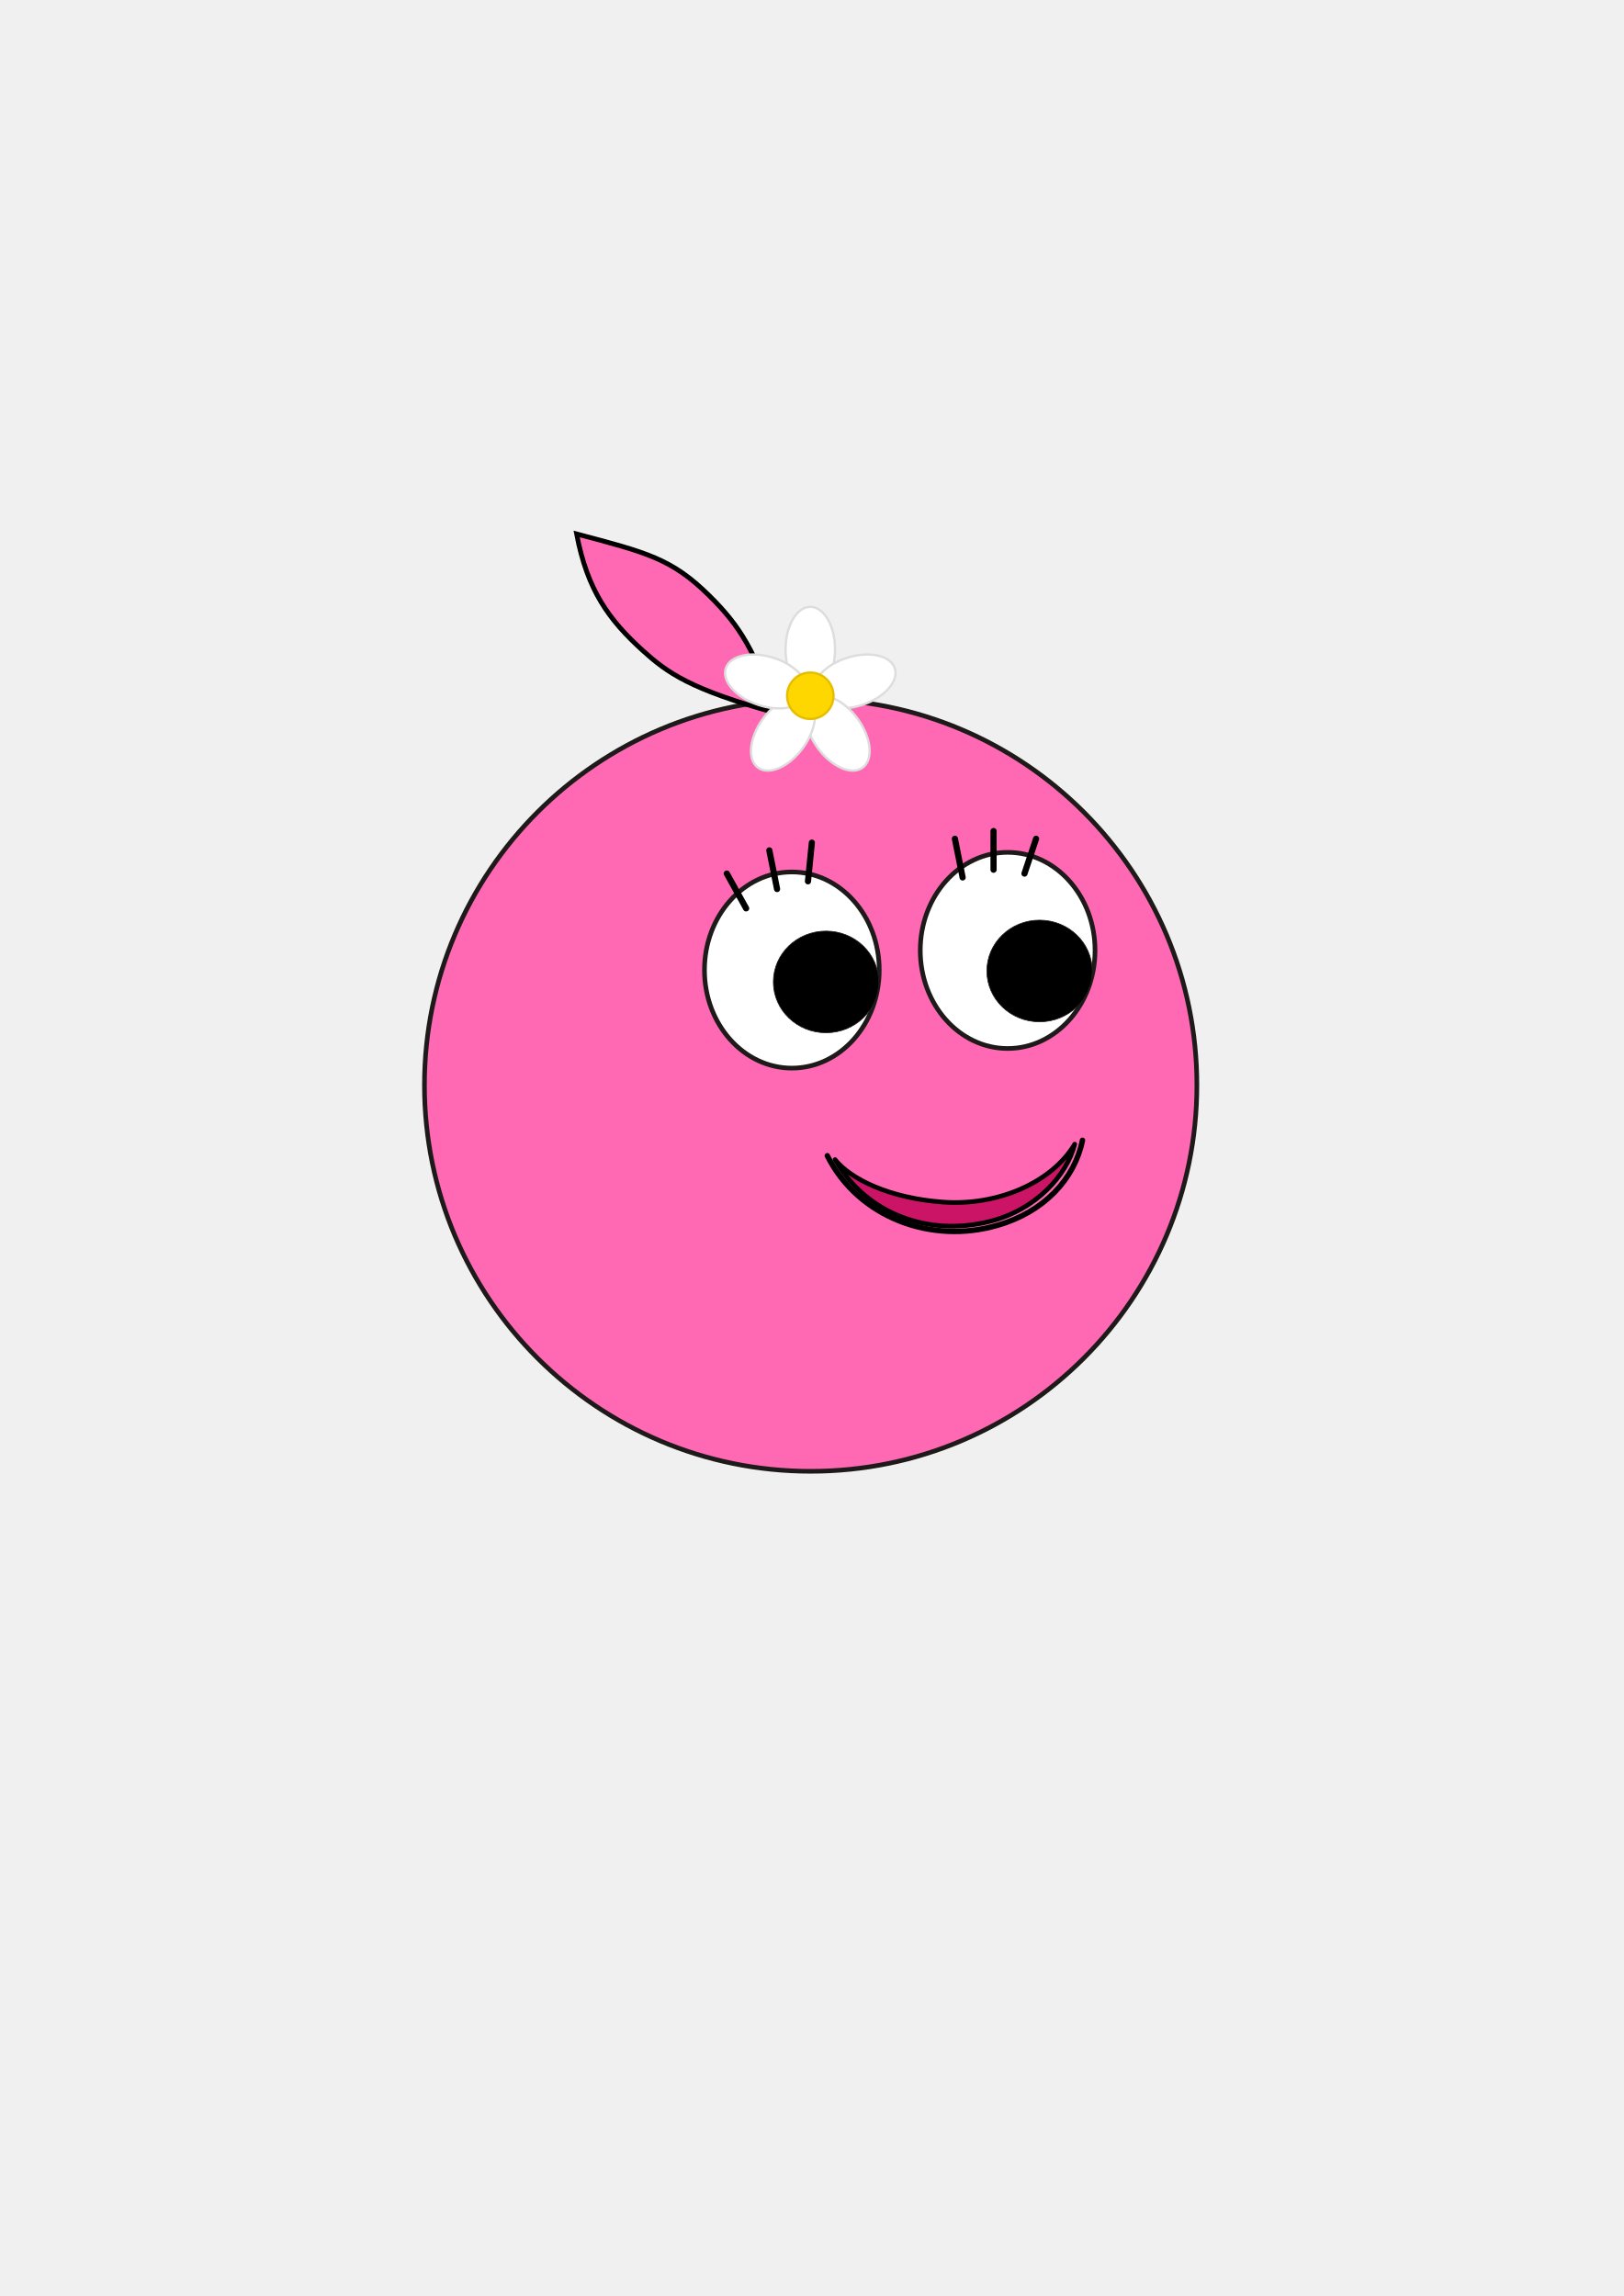
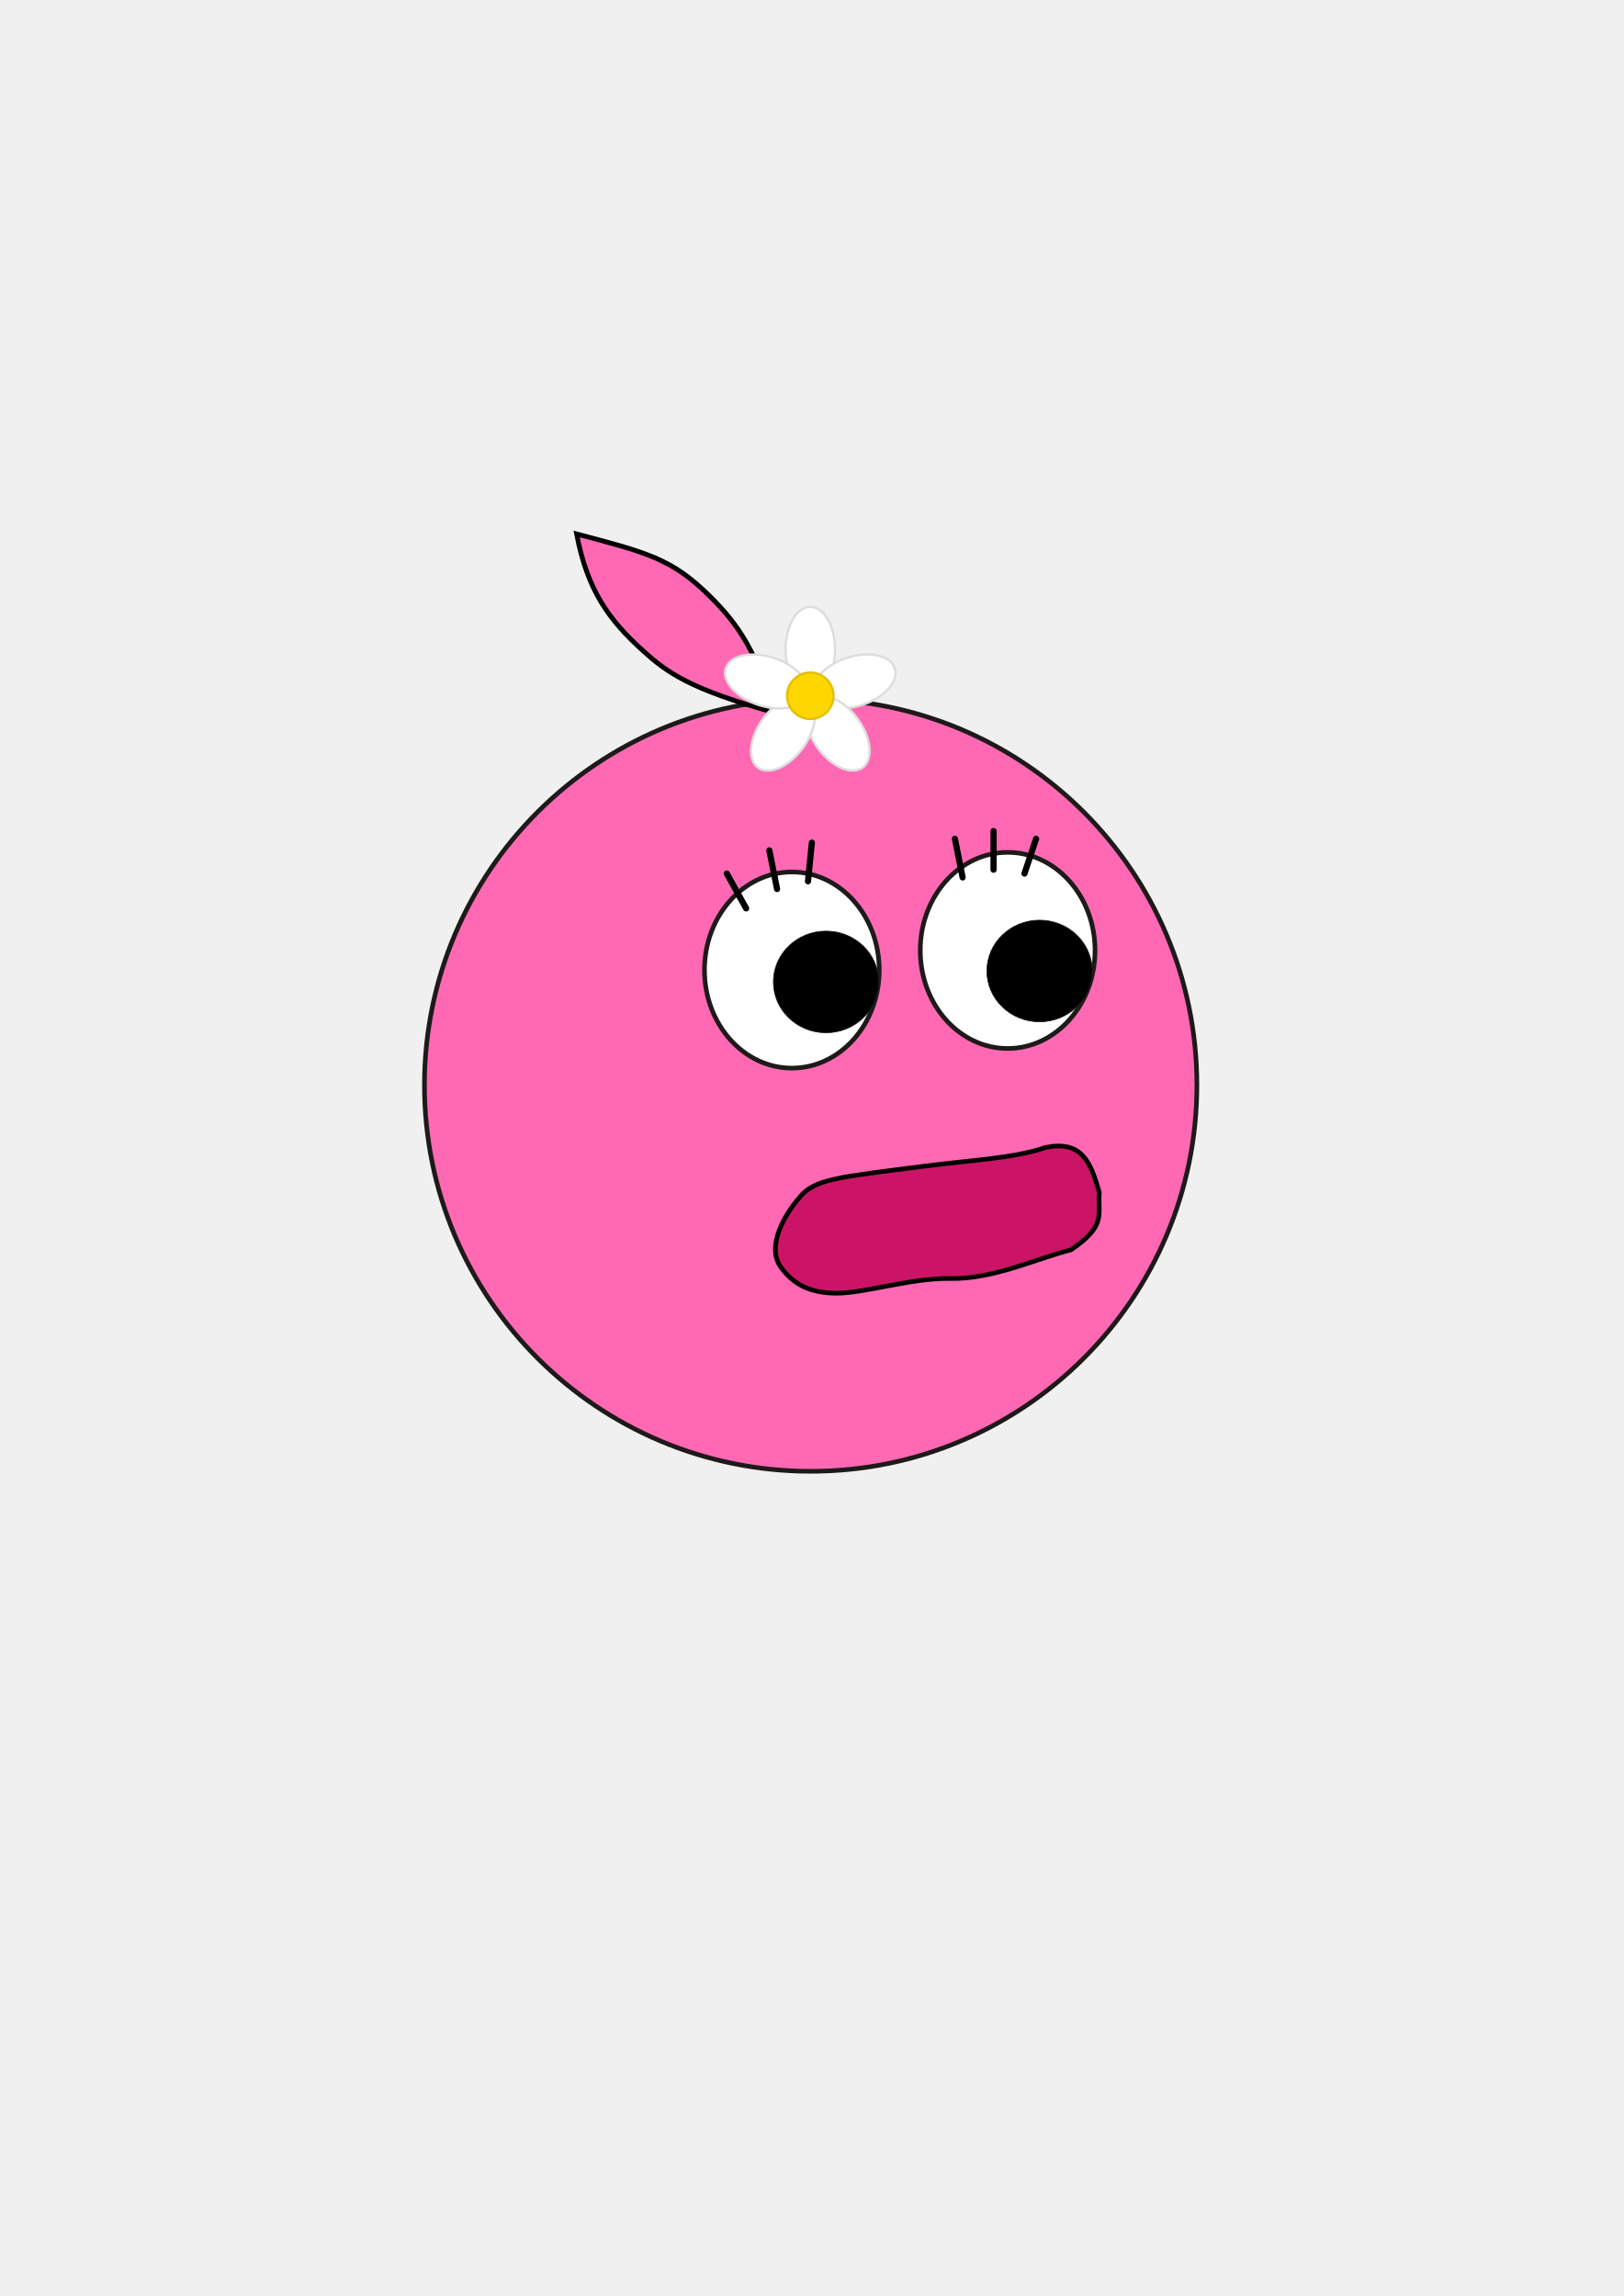
<svg xmlns="http://www.w3.org/2000/svg" width="210mm" height="297mm" viewBox="0 0 210 297" version="1.1" id="svg5">
  <defs id="defs2">
    <linearGradient id="linearGradient13268">
      <stop style="stop-color:#eaeaea;stop-opacity:1;" offset="0" id="stop13266" />
    </linearGradient>
  </defs>
  <g id="layer1">
    <circle style="fill:#ff69b4;stroke:#1e1a1a;stroke-width:0.6;stroke-linejoin:bevel;stroke-miterlimit:3.4;stroke-dasharray:none" id="path577" cx="104.847" cy="140.369" r="49.951" />
    <ellipse style="fill:#ffffff;stroke:#1e1a1a;stroke-width:0.6;stroke-linejoin:bevel;stroke-miterlimit:3.4;stroke-dasharray:none" id="path789" cx="130.324" cy="122.942" rx="11.302" ry="12.686" />
    <ellipse style="fill:#ffffff;stroke:#1e1a1a;stroke-width:0.6;stroke-linejoin:bevel;stroke-miterlimit:3.4;stroke-dasharray:none" id="path789-0" cx="102.414" cy="125.48" rx="11.302" ry="12.686" />
-     <path style="fill:#cc1466;fill-opacity:1;stroke:#000000;stroke-width:0.6;stroke-linecap:round;stroke-linejoin:round;stroke-opacity:1;stroke-dasharray:none" d="M 108.0,150.0 C 112.0,157.0 120.0,160.0 128.0,158.0 C 134.0,156.5 138.0,152.0 139.0,148.0 C 136.0,153.0 129.0,156.0 122.0,155.5 C 115.0,155.0 110.0,152.5 108.0,150.0 Z" id="path1369" />
-     <path style="fill:none;stroke:#000000;stroke-width:0.7;stroke-linecap:round;stroke-linejoin:round;stroke-opacity:1" d="M 107.0,149.5 C 111.0,157.5 120.5,161.0 129.0,158.5 C 135.0,156.8 139.0,152.5 140.0,147.5" id="smile-line" />
+     <path style="fill:#cc1466;fill-opacity:1;stroke:#000000;stroke-width:0.6;stroke-linecap:butt;stroke-linejoin:miter;stroke-opacity:1;stroke-dasharray:none" d="m 135.293,148.415 c -4.417,1.46 -9.071,1.576 -16.056,2.474 -10.801,1.388 -13.755,1.622 -15.703,3.85 -2.542,2.908 -4.306,6.768 -2.522,9.207 1.555,2.126 3.656,3.337 7.228,3.337 3.572,0 9.726,-1.996 14.679,-1.901 5.582,0.107 11.222,-2.617 15.618,-3.716 4.637,-3.188 3.413,-4.48 3.638,-7.429 -1.137,-4.023 -2.288,-6.706 -6.882,-5.823 z" id="path1369" />
    <ellipse style="fill:#000000;fill-opacity:1;stroke:#1e1a1a;stroke-width:0.093;stroke-linejoin:bevel;stroke-miterlimit:3.4" id="path2097" cx="106.832" cy="127.017" rx="6.809" ry="6.574" />
    <ellipse style="fill:#000000;fill-opacity:1;stroke:#1e1a1a;stroke-width:0.093;stroke-linejoin:bevel;stroke-miterlimit:3.4" id="path2097-3" cx="134.448" cy="125.601" rx="6.809" ry="6.574" />
    <path style="fill:#ff69b4;stroke:#000000;stroke-width:0.623;stroke-linecap:butt;stroke-linejoin:miter;stroke-dasharray:none;stroke-opacity:1" d="M 100.372,92.234 C 97.647,84.289 95.823,81.09 91.735,77.055 86.883,72.267 83.679,71.485 74.577,69.069 c 1.392,7.293 4.159,11.102 8.583,15.108 3.137,2.84 6.089,4.986 17.212,8.057 z" id="path8291" />
    <path style="fill:none;stroke:#000000;stroke-width:0.8;stroke-linecap:round;stroke-linejoin:miter;stroke-opacity:1" d="m 96.5,117.5 -2.5,-4.5" id="eyelash-left-1" />
    <path style="fill:none;stroke:#000000;stroke-width:0.8;stroke-linecap:round;stroke-linejoin:miter;stroke-opacity:1" d="m 100.5,115.0 -1.0,-5.0" id="eyelash-left-2" />
    <path style="fill:none;stroke:#000000;stroke-width:0.8;stroke-linecap:round;stroke-linejoin:miter;stroke-opacity:1" d="m 104.5,114.0 0.5,-5.0" id="eyelash-left-3" />
    <path style="fill:none;stroke:#000000;stroke-width:0.8;stroke-linecap:round;stroke-linejoin:miter;stroke-opacity:1" d="m 124.5,113.5 -1.0,-5.0" id="eyelash-right-1" />
    <path style="fill:none;stroke:#000000;stroke-width:0.8;stroke-linecap:round;stroke-linejoin:miter;stroke-opacity:1" d="m 128.5,112.5 0.0,-5.0" id="eyelash-right-2" />
    <path style="fill:none;stroke:#000000;stroke-width:0.8;stroke-linecap:round;stroke-linejoin:miter;stroke-opacity:1" d="m 132.5,113.0 1.5,-4.5" id="eyelash-right-3" />
    <g id="flower" transform="translate(104.8, 90.0)">
      <ellipse style="fill:#ffffff;fill-opacity:1;stroke:#dddddd;stroke-width:0.3" id="petal-1" cx="0" cy="-6" rx="3.2" ry="5.5" />
      <ellipse style="fill:#ffffff;fill-opacity:1;stroke:#dddddd;stroke-width:0.3" id="petal-2" cx="5.7" cy="-1.85" rx="3.2" ry="5.5" transform="rotate(72, 5.7, -1.85)" />
      <ellipse style="fill:#ffffff;fill-opacity:1;stroke:#dddddd;stroke-width:0.3" id="petal-3" cx="3.53" cy="4.85" rx="3.2" ry="5.5" transform="rotate(144, 3.53, 4.85)" />
      <ellipse style="fill:#ffffff;fill-opacity:1;stroke:#dddddd;stroke-width:0.3" id="petal-4" cx="-3.53" cy="4.85" rx="3.2" ry="5.5" transform="rotate(216, -3.53, 4.85)" />
      <ellipse style="fill:#ffffff;fill-opacity:1;stroke:#dddddd;stroke-width:0.3" id="petal-5" cx="-5.7" cy="-1.85" rx="3.2" ry="5.5" transform="rotate(288, -5.7, -1.85)" />
      <circle style="fill:#ffd700;fill-opacity:1;stroke:#e6be00;stroke-width:0.3" id="flower-center" cx="0" cy="0" r="3.0" />
    </g>
  </g>
</svg>
